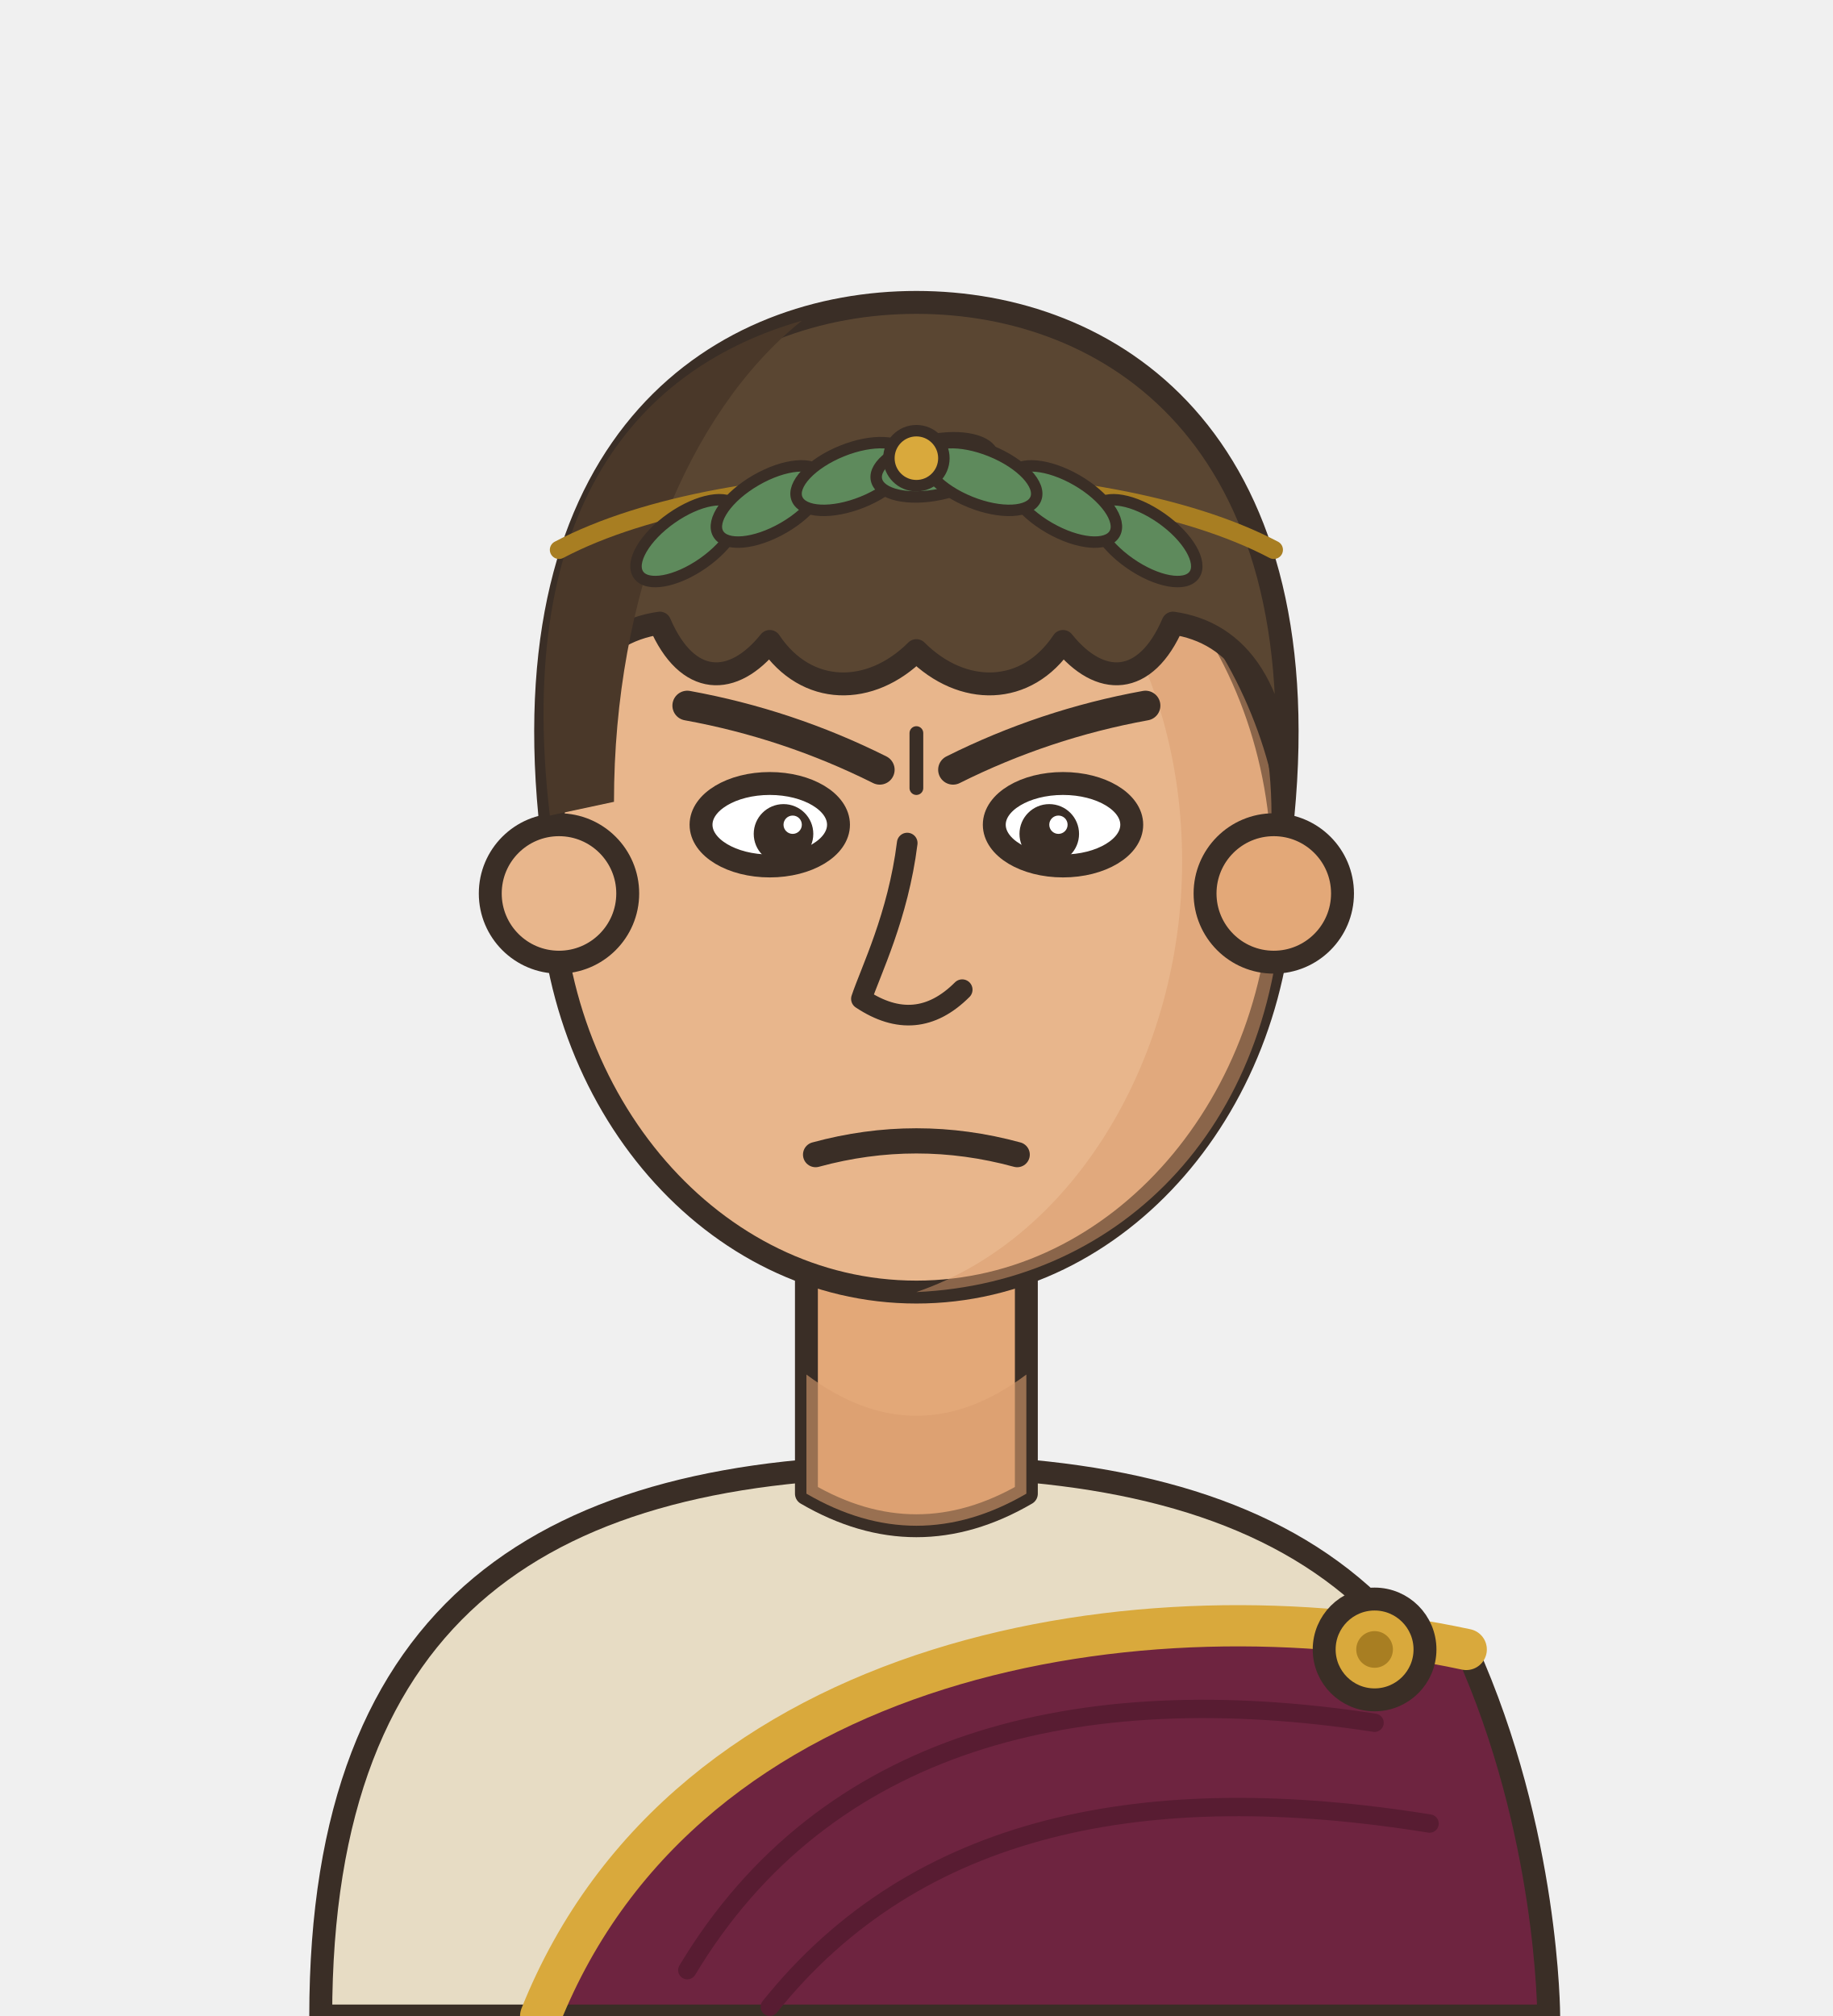
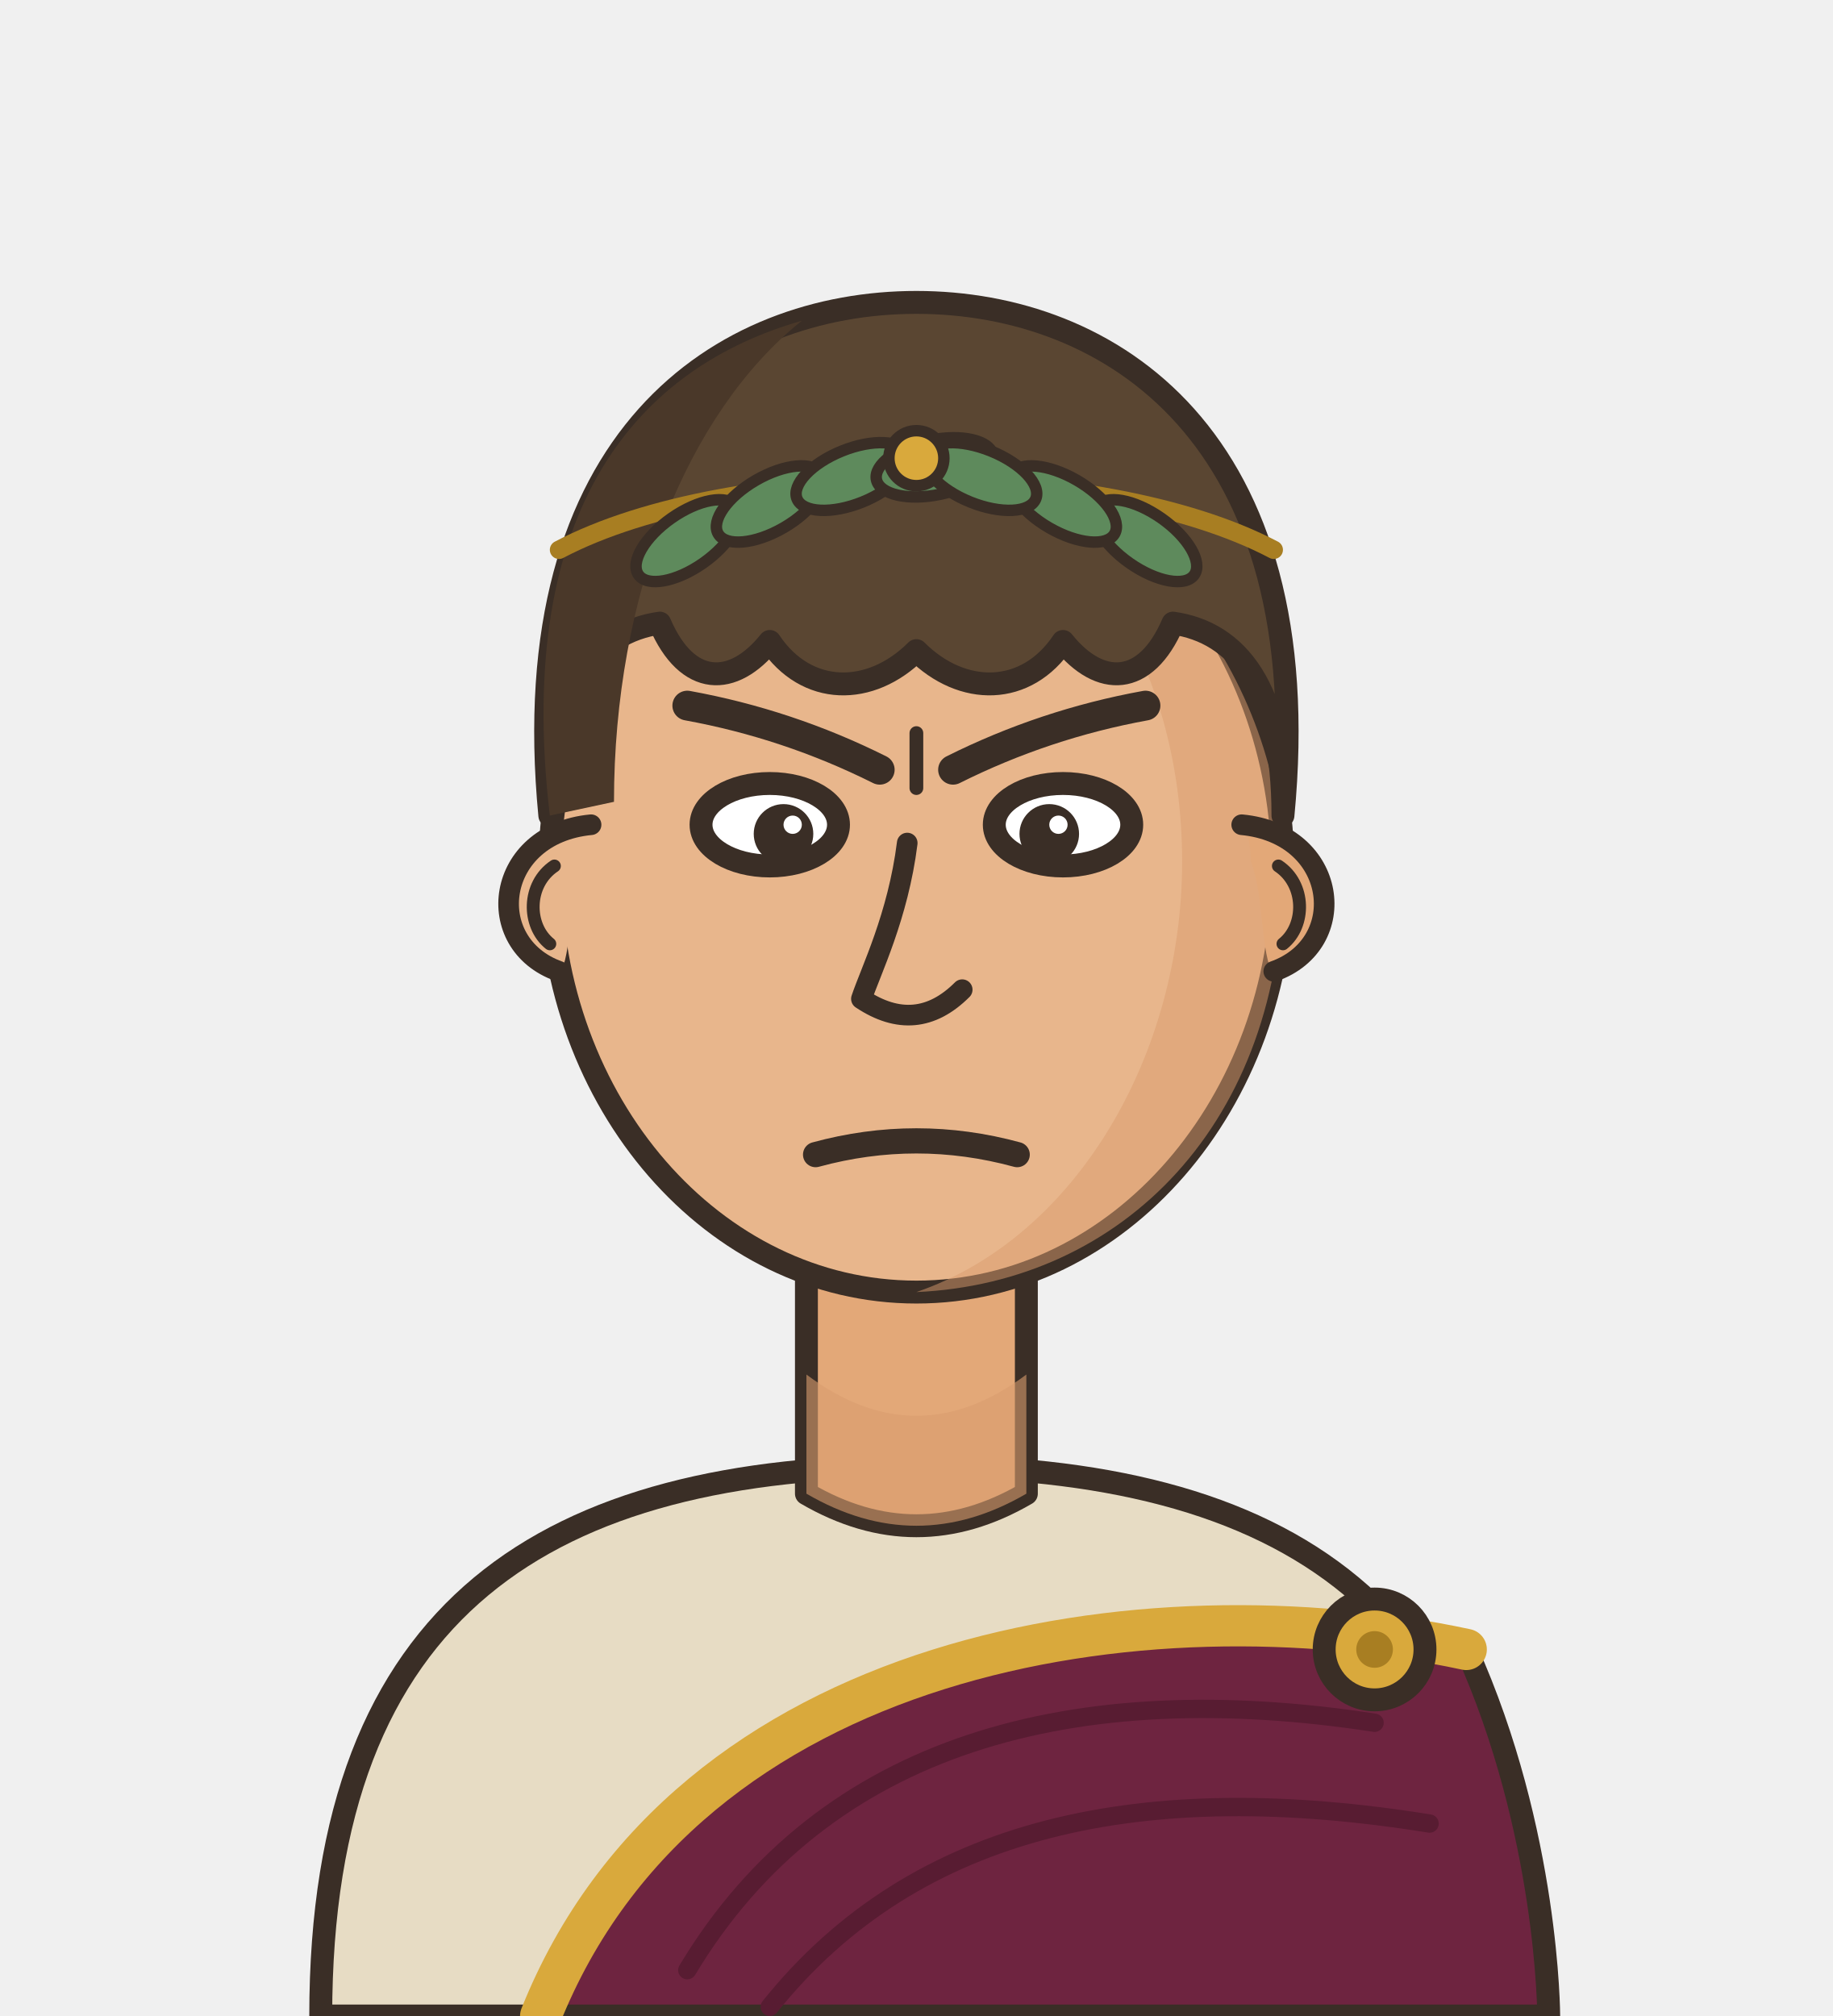
<svg xmlns="http://www.w3.org/2000/svg" width="400" height="440" viewBox="0 0 400 440">
  <g stroke="#3A2E26" stroke-width="5" stroke-linejoin="round" stroke-linecap="round">
    <path d="M70 440 C70 350 120 320 200 320 C280 320 330 350 330 440 Z" fill="#E7DCC4" />
    <path d="M118 440 C150 360 250 345 320 360 C338 400 338 440 338 440 Z" fill="#6E2440" />
    <path d="M150 430 C180 380 235 366 300 376" fill="none" stroke="#581C32" stroke-width="4" />
    <path d="M168 438 C200 398 250 388 312 398" fill="none" stroke="#581C32" stroke-width="4" />
    <path d="M118 440 C150 360 250 345 320 360" fill="none" stroke="#D9A93C" stroke-width="9" />
    <circle cx="300" cy="360" r="11" fill="#D9A93C" />
    <circle cx="300" cy="360" r="4" fill="#A87E22" stroke="none" />
    <path d="M176 274 L176 326 Q200 340 224 326 L224 274 Z" fill="#E3A878" />
    <path d="M176 300 Q200 318 224 300 L224 326 Q200 340 176 326 Z" fill="#D99C6E" stroke="none" opacity="0.6" />
    <ellipse cx="200" cy="190" rx="80" ry="92" fill="#E8B68C" />
    <path d="M200 100 C250 104 280 150 280 190 C280 245 245 280 200 282 C235 270 258 230 258 188 C258 145 235 108 200 100 Z" fill="#D99C6E" stroke="none" opacity="0.5" />
-     <circle cx="122" cy="195" r="15" fill="#E8B68C" />
-     <circle cx="278" cy="195" r="15" fill="#E3A878" />
+     <path d="M129 179 C107 180 103 207 122 213 C125 208 124 196 127 188 C127 184 128 181 129 179 Z" fill="#E8B68C" stroke="none" />
+     <path d="M271 179 C293 180 297 207 278 213 C275 208 276 196 273 188 C273 184 272 181 271 179 Z" fill="#E3A878" stroke="none" />
+     <path d="M129 180 C108 182 105 206 122 212" fill="none" stroke="#3A2E26" stroke-width="4.5" />
+     <path d="M271 180 C292 182 295 206 278 212" fill="none" stroke="#3A2E26" stroke-width="4.5" />
+     <path d="M121 189 C115 193 115 202 120 206" fill="none" stroke="#3A2E26" stroke-width="2.8" />
+     <path d="M279 189 C285 193 285 202 280 206" fill="none" stroke="#3A2E26" stroke-width="2.8" />
    <path d="M120 178 C112 95 158 66 200 66 C242 66 288 95 280 178 C280 150 270 138 256 136 C250 150 240 150 232 140 C224 152 210 152 200 142 C190 152 176 152 168 140 C160 150 150 150 144 136 C130 138 120 150 120 178 Z" fill="#5A4632" />
    <path d="M120 178 C112 110 140 80 175 70 C150 90 134 130 134 175 Z" fill="#4A3829" stroke="none" />
    <g stroke="#3A2E26" stroke-width="2.5">
      <path d="M122 120 C160 100 240 100 278 120" fill="none" stroke="#A87E22" stroke-width="4" />
      <ellipse cx="150" cy="118" rx="13" ry="6" fill="#5E8A5C" transform="rotate(-35 150 118)" />
      <ellipse cx="168" cy="110" rx="13" ry="6" fill="#5E8A5C" transform="rotate(-30 168 110)" />
      <ellipse cx="186" cy="104" rx="13" ry="6" fill="#5E8A5C" transform="rotate(-22 186 104)" />
      <ellipse cx="204" cy="102" rx="13" ry="6" fill="#5E8A5C" transform="rotate(-12 204 102)" />
      <ellipse cx="250" cy="118" rx="13" ry="6" fill="#5E8A5C" transform="rotate(35 250 118)" />
      <ellipse cx="232" cy="110" rx="13" ry="6" fill="#5E8A5C" transform="rotate(30 232 110)" />
      <ellipse cx="214" cy="104" rx="13" ry="6" fill="#5E8A5C" transform="rotate(22 214 104)" />
      <circle cx="200" cy="100" r="6" fill="#D9A93C" />
    </g>
    <path d="M150 154 Q172 158 192 168" fill="none" stroke="#3A2E26" stroke-width="6.5" />
    <path d="M208 168 Q228 158 250 154" fill="none" stroke="#3A2E26" stroke-width="6.5" />
    <path d="M200 160 L200 172" stroke="#3A2E26" stroke-width="3" fill="none" />
    <ellipse cx="168" cy="180" rx="15" ry="9" fill="#fff" />
    <circle cx="171" cy="182" r="6.5" fill="#3A2E26" stroke="none" />
    <circle cx="173" cy="180" r="2" fill="#fff" stroke="none" />
    <ellipse cx="232" cy="180" rx="15" ry="9" fill="#fff" />
    <circle cx="229" cy="182" r="6.5" fill="#3A2E26" stroke="none" />
    <circle cx="231" cy="180" r="2" fill="#fff" stroke="none" />
    <path d="M198 184 C196 200 190 212 188 218 Q200 226 210 216" fill="none" stroke="#3A2E26" stroke-width="4.5" />
    <path d="M178 252 Q200 246 222 252" fill="none" stroke="#3A2E26" stroke-width="5.5" />
  </g>
</svg>
